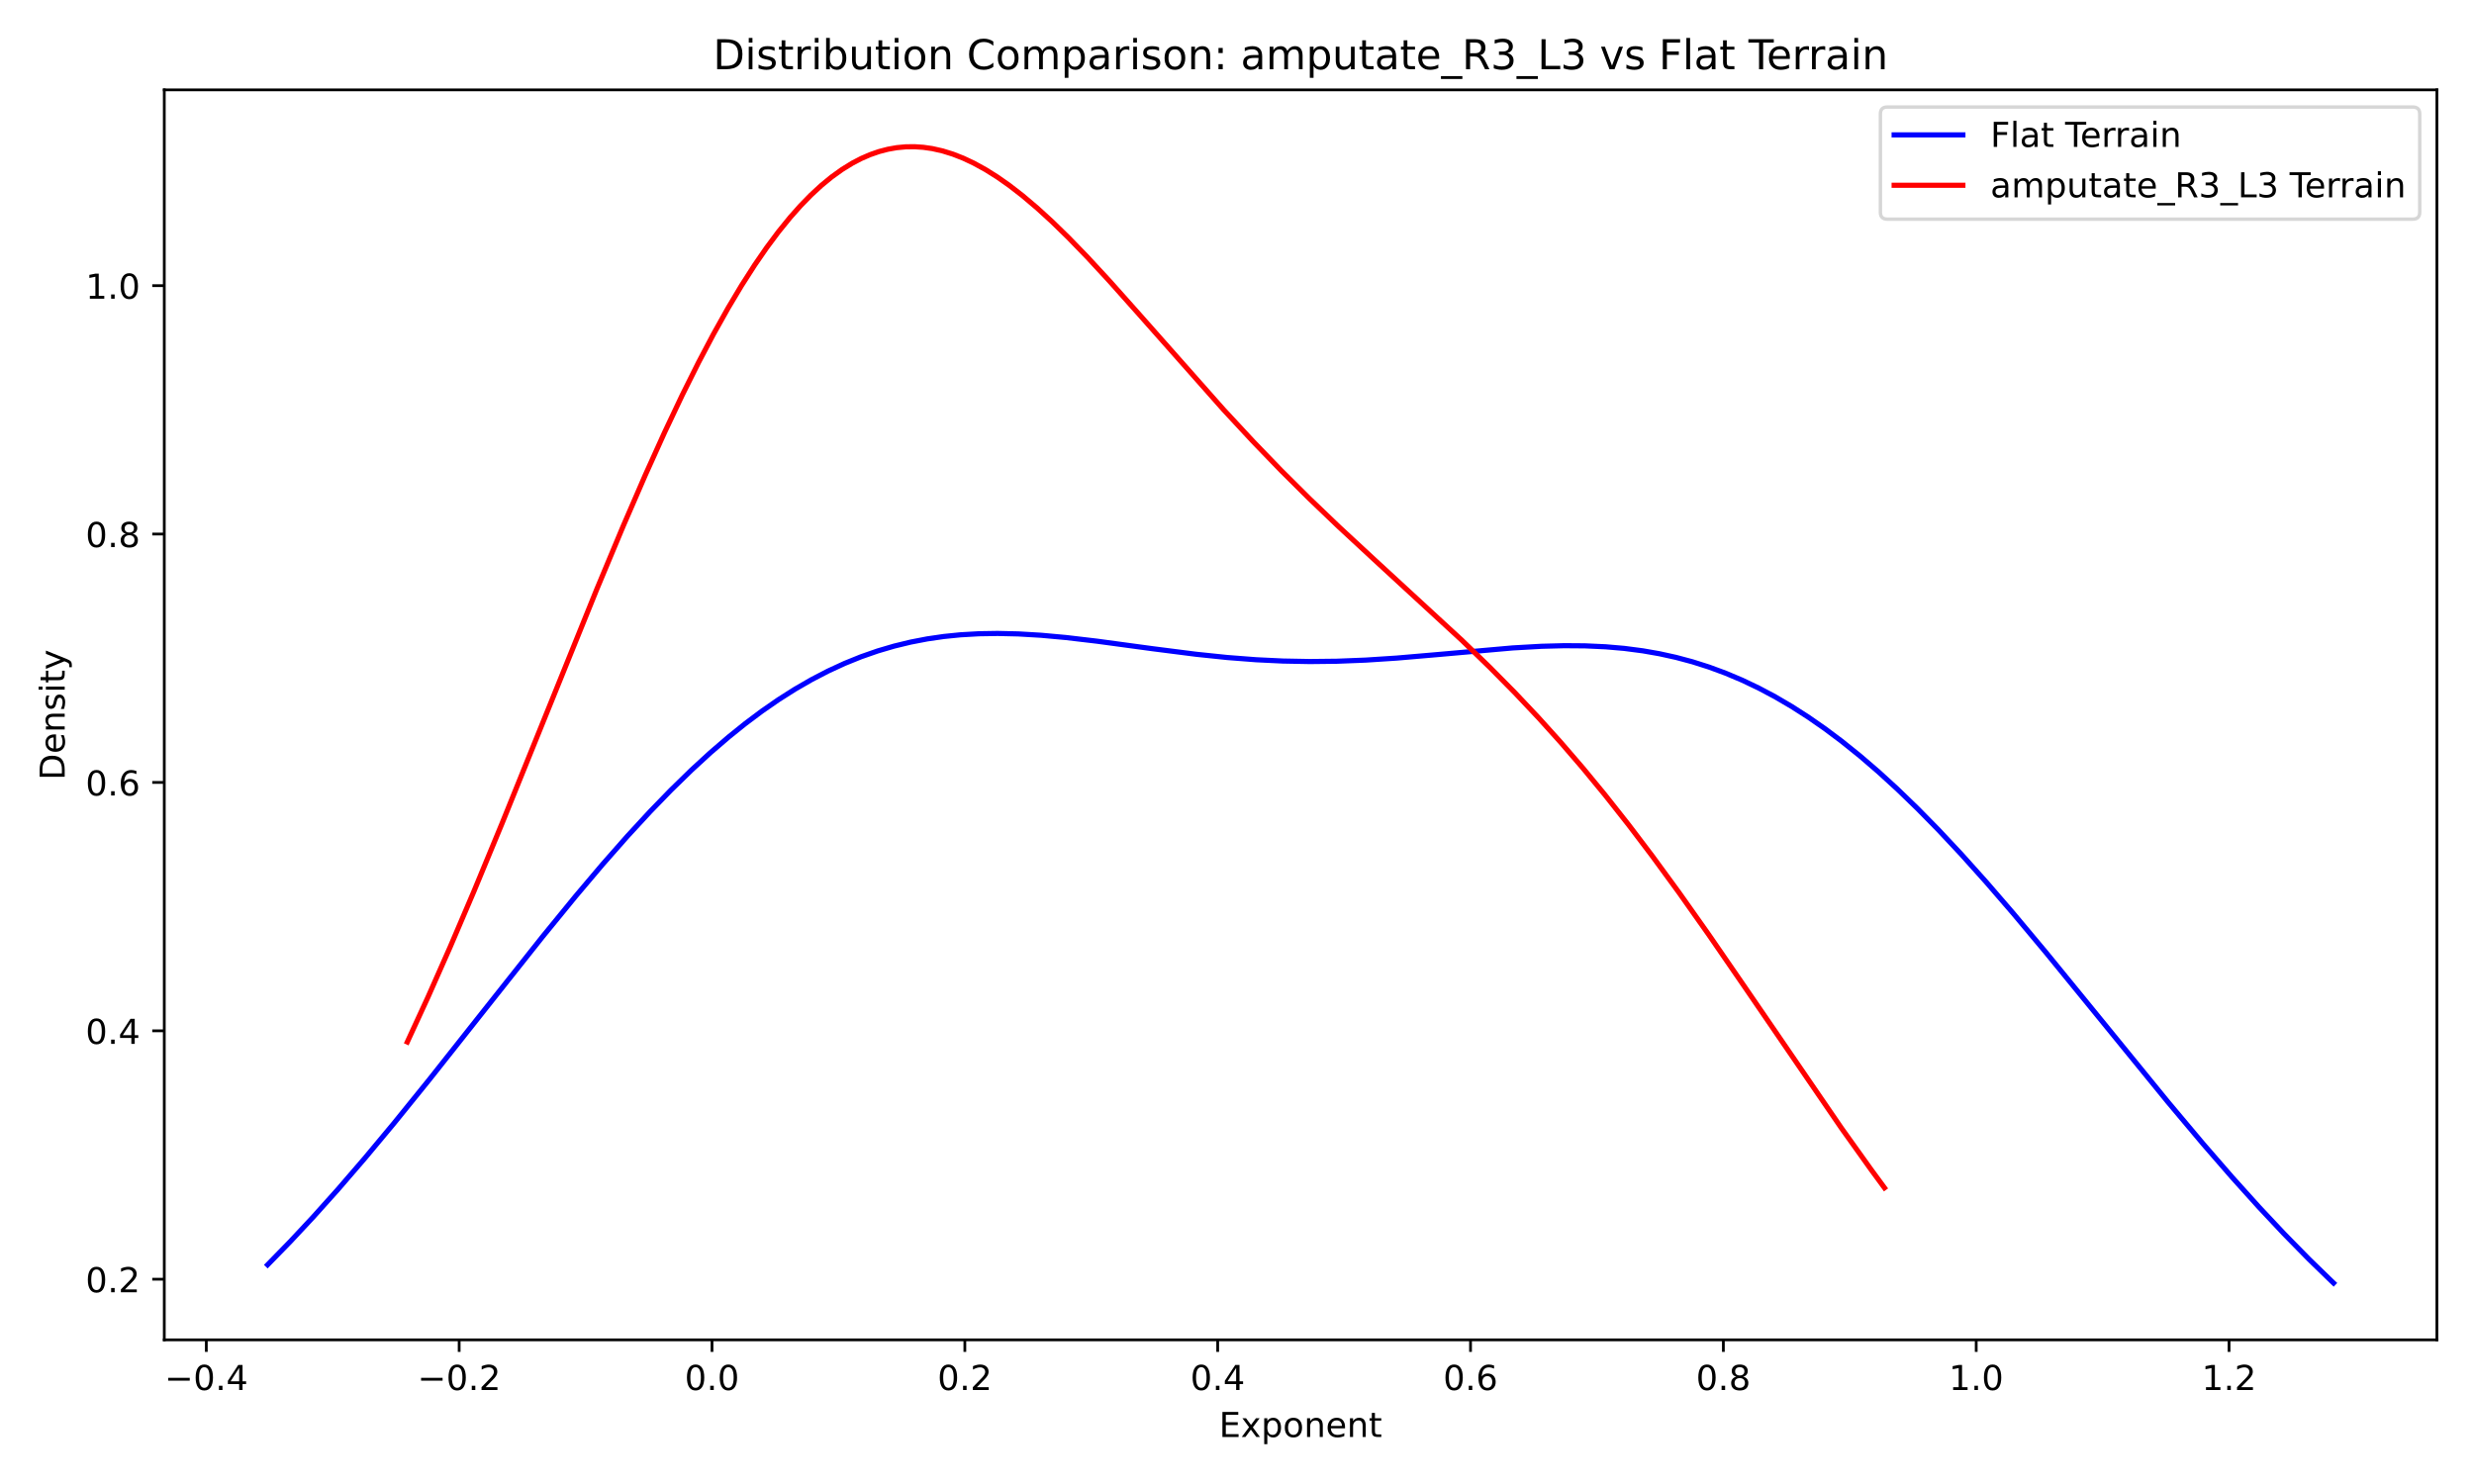
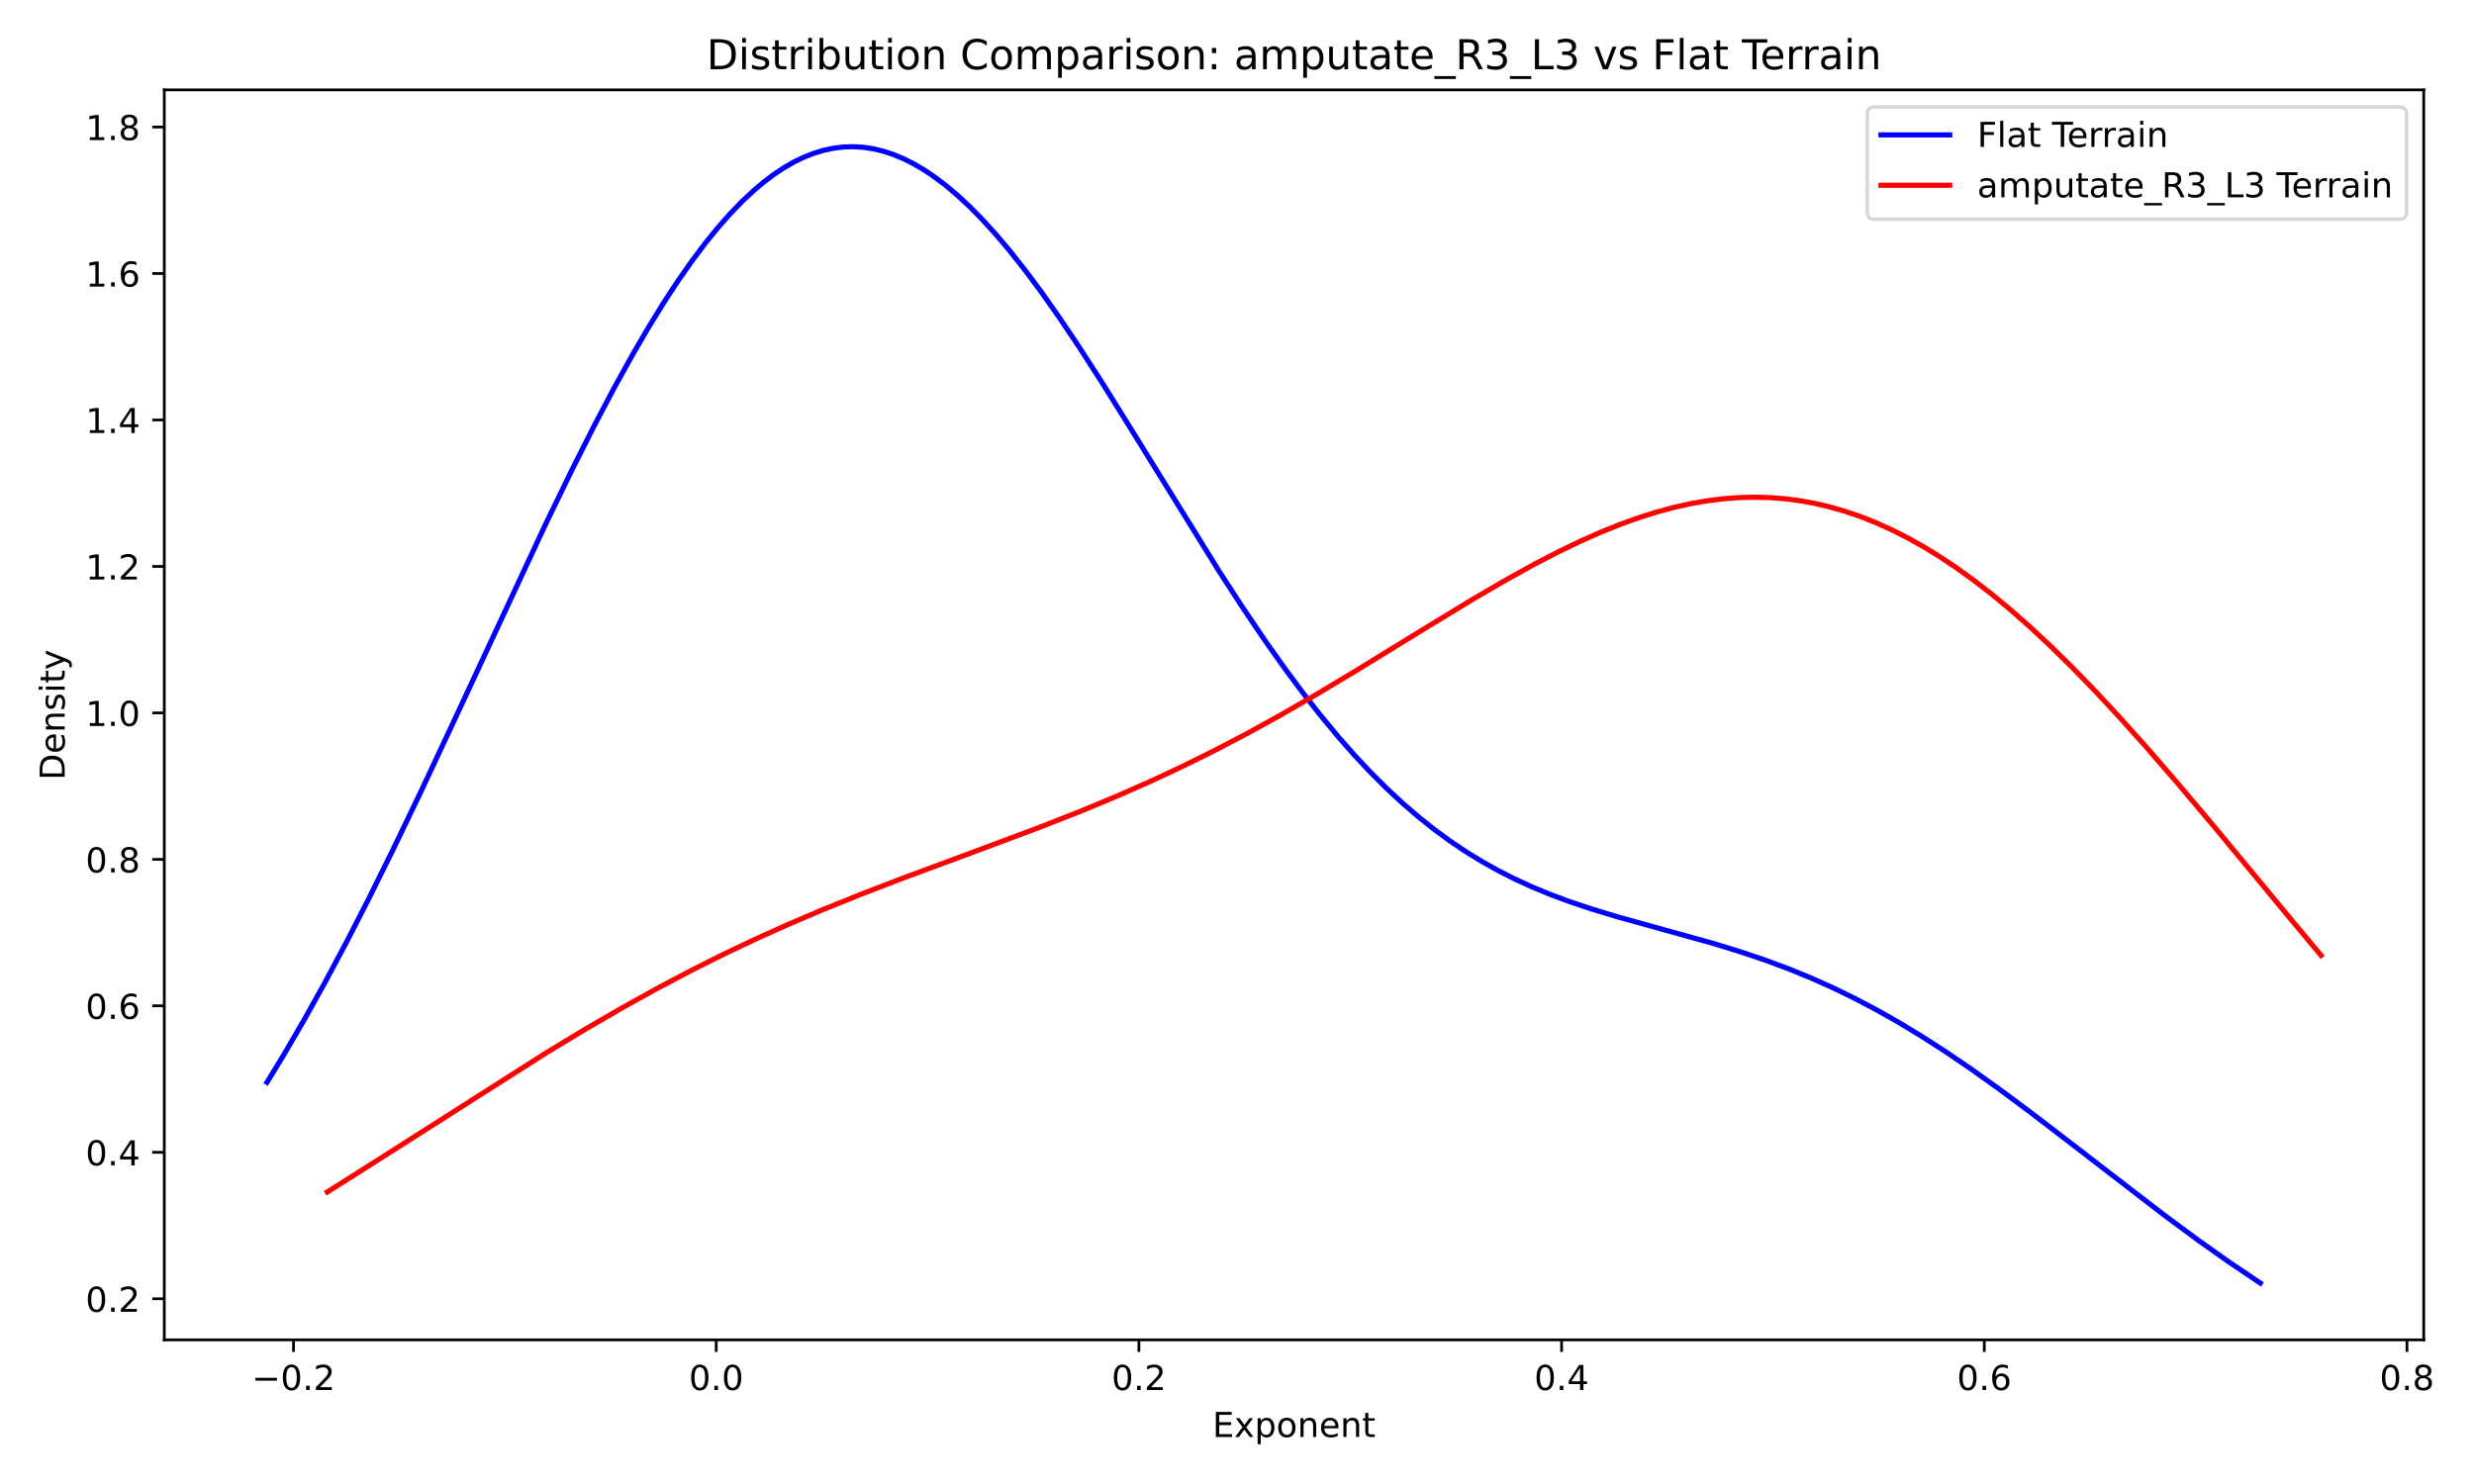
<svg xmlns="http://www.w3.org/2000/svg" xmlns:xlink="http://www.w3.org/1999/xlink" width="720pt" height="432pt" viewBox="0 0 720 432" version="1.1">
  <defs>
    <style type="text/css">*{stroke-linejoin: round; stroke-linecap: butt}</style>
  </defs>
  <g id="figure_1">
    <g id="patch_1">
      <path d="M 0 432  L 720 432  L 720 0  L 0 0  z " style="fill: #ffffff" />
    </g>
    <g id="axes_1">
      <g id="patch_2">
-         <path d="M 47.81 390.04  L 709.2 390.04  L 709.2 26.16  L 47.81 26.16  z " style="fill: #ffffff" />
+         <path d="M 47.81 390.04  L 705.372 390.04  L 705.372 26.16  L 47.81 26.16  z " style="fill: #ffffff" />
      </g>
      <g id="matplotlib.axis_1">
        <g id="xtick_1">
          <g id="line2d_1">
            <defs>
-               <path id="m3716273941" d="M 0 0  L 0 3.5  " style="stroke: #000000; stroke-width: 0.8" />
+               <path id="m9d58ae9e3d" d="M 0 0  L 0 3.5  " style="stroke: #000000; stroke-width: 0.8" />
            </defs>
            <g>
-               <use xlink:href="#m3716273941" x="60.044" y="390.04" style="stroke: #000000; stroke-width: 0.8" />
+               <use xlink:href="#m9d58ae9e3d" x="85.423" y="390.04" style="stroke: #000000; stroke-width: 0.8" />
            </g>
          </g>
          <g id="text_1">
-             <g transform="translate(47.90265 404.6384) scale(0.1 -0.1)">
+             <g transform="translate(73.28162 404.6384) scale(0.1 -0.1)">
              <defs>
                <path id="DejaVuSans-2212" d="M 678 2272  L 4684 2272  L 4684 1741  L 678 1741  L 678 2272  z " transform="scale(0.015625)" />
                <path id="DejaVuSans-30" d="M 2034 4250  Q 1547 4250 1301 3770  Q 1056 3291 1056 2328  Q 1056 1369 1301 889  Q 1547 409 2034 409  Q 2525 409 2770 889  Q 3016 1369 3016 2328  Q 3016 3291 2770 3770  Q 2525 4250 2034 4250  z M 2034 4750  Q 2819 4750 3233 4129  Q 3647 3509 3647 2328  Q 3647 1150 3233 529  Q 2819 -91 2034 -91  Q 1250 -91 836 529  Q 422 1150 422 2328  Q 422 3509 836 4129  Q 1250 4750 2034 4750  z " transform="scale(0.015625)" />
                <path id="DejaVuSans-2e" d="M 684 794  L 1344 794  L 1344 0  L 684 0  L 684 794  z " transform="scale(0.015625)" />
-                 <path id="DejaVuSans-34" d="M 2419 4116  L 825 1625  L 2419 1625  L 2419 4116  z M 2253 4666  L 3047 4666  L 3047 1625  L 3713 1625  L 3713 1100  L 3047 1100  L 3047 0  L 2419 0  L 2419 1100  L 313 1100  L 313 1709  L 2253 4666  z " transform="scale(0.015625)" />
-               </defs>
-               <use xlink:href="#DejaVuSans-2212" />
-               <use xlink:href="#DejaVuSans-30" x="83.789" />
-               <use xlink:href="#DejaVuSans-2e" x="147.412" />
-               <use xlink:href="#DejaVuSans-34" x="179.199" />
-             </g>
-           </g>
-         </g>
-         <g id="xtick_2">
-           <g id="line2d_2">
-             <g>
-               <use xlink:href="#m3716273941" x="133.628" y="390.04" style="stroke: #000000; stroke-width: 0.8" />
-             </g>
-           </g>
-           <g id="text_2">
-             <g transform="translate(121.4863 404.6384) scale(0.1 -0.1)">
-               <defs>
                <path id="DejaVuSans-32" d="M 1228 531  L 3431 531  L 3431 0  L 469 0  L 469 531  Q 828 903 1448 1529  Q 2069 2156 2228 2338  Q 2531 2678 2651 2914  Q 2772 3150 2772 3378  Q 2772 3750 2511 3984  Q 2250 4219 1831 4219  Q 1534 4219 1204 4116  Q 875 4013 500 3803  L 500 4441  Q 881 4594 1212 4672  Q 1544 4750 1819 4750  Q 2544 4750 2975 4387  Q 3406 4025 3406 3419  Q 3406 3131 3298 2873  Q 3191 2616 2906 2266  Q 2828 2175 2409 1742  Q 1991 1309 1228 531  z " transform="scale(0.015625)" />
              </defs>
              <use xlink:href="#DejaVuSans-2212" />
              <use xlink:href="#DejaVuSans-30" x="83.789" />
              <use xlink:href="#DejaVuSans-2e" x="147.412" />
              <use xlink:href="#DejaVuSans-32" x="179.199" />
            </g>
          </g>
        </g>
+         <g id="xtick_2">
+           <g id="line2d_2">
+             <g>
+               <use xlink:href="#m9d58ae9e3d" x="208.438" y="390.04" style="stroke: #000000; stroke-width: 0.8" />
+             </g>
+           </g>
+           <g id="text_2">
+             <g transform="translate(200.4862 404.6384) scale(0.1 -0.1)">
+               <use xlink:href="#DejaVuSans-30" />
+               <use xlink:href="#DejaVuSans-2e" x="63.623" />
+               <use xlink:href="#DejaVuSans-30" x="95.41" />
+             </g>
+           </g>
+         </g>
        <g id="xtick_3">
          <g id="line2d_3">
            <g>
-               <use xlink:href="#m3716273941" x="207.211" y="390.04" style="stroke: #000000; stroke-width: 0.8" />
+               <use xlink:href="#m9d58ae9e3d" x="331.453" y="390.04" style="stroke: #000000; stroke-width: 0.8" />
            </g>
          </g>
          <g id="text_3">
-             <g transform="translate(199.2597 404.6384) scale(0.1 -0.1)">
-               <use xlink:href="#DejaVuSans-30" />
-               <use xlink:href="#DejaVuSans-2e" x="63.623" />
-               <use xlink:href="#DejaVuSans-30" x="95.41" />
+             <g transform="translate(323.501 404.6384) scale(0.1 -0.1)">
+               <use xlink:href="#DejaVuSans-30" />
+               <use xlink:href="#DejaVuSans-2e" x="63.623" />
+               <use xlink:href="#DejaVuSans-32" x="95.41" />
            </g>
          </g>
        </g>
        <g id="xtick_4">
          <g id="line2d_4">
            <g>
-               <use xlink:href="#m3716273941" x="280.795" y="390.04" style="stroke: #000000; stroke-width: 0.8" />
+               <use xlink:href="#m9d58ae9e3d" x="454.467" y="390.04" style="stroke: #000000; stroke-width: 0.8" />
            </g>
          </g>
          <g id="text_4">
-             <g transform="translate(272.8433 404.6384) scale(0.1 -0.1)">
-               <use xlink:href="#DejaVuSans-30" />
-               <use xlink:href="#DejaVuSans-2e" x="63.623" />
-               <use xlink:href="#DejaVuSans-32" x="95.41" />
+             <g transform="translate(446.5157 404.6384) scale(0.1 -0.1)">
+               <defs>
+                 <path id="DejaVuSans-34" d="M 2419 4116  L 825 1625  L 2419 1625  L 2419 4116  z M 2253 4666  L 3047 4666  L 3047 1625  L 3713 1625  L 3713 1100  L 3047 1100  L 3047 0  L 2419 0  L 2419 1100  L 313 1100  L 313 1709  L 2253 4666  z " transform="scale(0.015625)" />
+               </defs>
+               <use xlink:href="#DejaVuSans-30" />
+               <use xlink:href="#DejaVuSans-2e" x="63.623" />
+               <use xlink:href="#DejaVuSans-34" x="95.41" />
            </g>
          </g>
        </g>
        <g id="xtick_5">
          <g id="line2d_5">
            <g>
-               <use xlink:href="#m3716273941" x="354.379" y="390.04" style="stroke: #000000; stroke-width: 0.8" />
+               <use xlink:href="#m9d58ae9e3d" x="577.482" y="390.04" style="stroke: #000000; stroke-width: 0.8" />
            </g>
          </g>
          <g id="text_5">
-             <g transform="translate(346.427 404.6384) scale(0.1 -0.1)">
-               <use xlink:href="#DejaVuSans-30" />
-               <use xlink:href="#DejaVuSans-2e" x="63.623" />
-               <use xlink:href="#DejaVuSans-34" x="95.41" />
-             </g>
-           </g>
-         </g>
-         <g id="xtick_6">
-           <g id="line2d_6">
-             <g>
-               <use xlink:href="#m3716273941" x="427.962" y="390.04" style="stroke: #000000; stroke-width: 0.8" />
-             </g>
-           </g>
-           <g id="text_6">
-             <g transform="translate(420.0106 404.6384) scale(0.1 -0.1)">
+             <g transform="translate(569.5305 404.6384) scale(0.1 -0.1)">
              <defs>
                <path id="DejaVuSans-36" d="M 2113 2584  Q 1688 2584 1439 2293  Q 1191 2003 1191 1497  Q 1191 994 1439 701  Q 1688 409 2113 409  Q 2538 409 2786 701  Q 3034 994 3034 1497  Q 3034 2003 2786 2293  Q 2538 2584 2113 2584  z M 3366 4563  L 3366 3988  Q 3128 4100 2886 4159  Q 2644 4219 2406 4219  Q 1781 4219 1451 3797  Q 1122 3375 1075 2522  Q 1259 2794 1537 2939  Q 1816 3084 2150 3084  Q 2853 3084 3261 2657  Q 3669 2231 3669 1497  Q 3669 778 3244 343  Q 2819 -91 2113 -91  Q 1303 -91 875 529  Q 447 1150 447 2328  Q 447 3434 972 4092  Q 1497 4750 2381 4750  Q 2619 4750 2861 4703  Q 3103 4656 3366 4563  z " transform="scale(0.015625)" />
              </defs>
              <use xlink:href="#DejaVuSans-30" />
              <use xlink:href="#DejaVuSans-2e" x="63.623" />
              <use xlink:href="#DejaVuSans-36" x="95.41" />
            </g>
          </g>
        </g>
-         <g id="xtick_7">
-           <g id="line2d_7">
-             <g>
-               <use xlink:href="#m3716273941" x="501.546" y="390.04" style="stroke: #000000; stroke-width: 0.8" />
-             </g>
-           </g>
-           <g id="text_7">
-             <g transform="translate(493.5942 404.6384) scale(0.1 -0.1)">
+         <g id="xtick_6">
+           <g id="line2d_6">
+             <g>
+               <use xlink:href="#m9d58ae9e3d" x="700.497" y="390.04" style="stroke: #000000; stroke-width: 0.8" />
+             </g>
+           </g>
+           <g id="text_6">
+             <g transform="translate(692.5453 404.6384) scale(0.1 -0.1)">
              <defs>
                <path id="DejaVuSans-38" d="M 2034 2216  Q 1584 2216 1326 1975  Q 1069 1734 1069 1313  Q 1069 891 1326 650  Q 1584 409 2034 409  Q 2484 409 2743 651  Q 3003 894 3003 1313  Q 3003 1734 2745 1975  Q 2488 2216 2034 2216  z M 1403 2484  Q 997 2584 770 2862  Q 544 3141 544 3541  Q 544 4100 942 4425  Q 1341 4750 2034 4750  Q 2731 4750 3128 4425  Q 3525 4100 3525 3541  Q 3525 3141 3298 2862  Q 3072 2584 2669 2484  Q 3125 2378 3379 2068  Q 3634 1759 3634 1313  Q 3634 634 3220 271  Q 2806 -91 2034 -91  Q 1263 -91 848 271  Q 434 634 434 1313  Q 434 1759 690 2068  Q 947 2378 1403 2484  z M 1172 3481  Q 1172 3119 1398 2916  Q 1625 2713 2034 2713  Q 2441 2713 2670 2916  Q 2900 3119 2900 3481  Q 2900 3844 2670 4047  Q 2441 4250 2034 4250  Q 1625 4250 1398 4047  Q 1172 3844 1172 3481  z " transform="scale(0.015625)" />
              </defs>
              <use xlink:href="#DejaVuSans-30" />
              <use xlink:href="#DejaVuSans-2e" x="63.623" />
              <use xlink:href="#DejaVuSans-38" x="95.41" />
            </g>
          </g>
        </g>
-         <g id="xtick_8">
-           <g id="line2d_8">
-             <g>
-               <use xlink:href="#m3716273941" x="575.129" y="390.04" style="stroke: #000000; stroke-width: 0.8" />
-             </g>
-           </g>
-           <g id="text_8">
-             <g transform="translate(567.1778 404.6384) scale(0.1 -0.1)">
-               <defs>
-                 <path id="DejaVuSans-31" d="M 794 531  L 1825 531  L 1825 4091  L 703 3866  L 703 4441  L 1819 4666  L 2450 4666  L 2450 531  L 3481 531  L 3481 0  L 794 0  L 794 531  z " transform="scale(0.015625)" />
-               </defs>
-               <use xlink:href="#DejaVuSans-31" />
-               <use xlink:href="#DejaVuSans-2e" x="63.623" />
-               <use xlink:href="#DejaVuSans-30" x="95.41" />
-             </g>
-           </g>
-         </g>
-         <g id="xtick_9">
-           <g id="line2d_9">
-             <g>
-               <use xlink:href="#m3716273941" x="648.713" y="390.04" style="stroke: #000000; stroke-width: 0.8" />
-             </g>
-           </g>
-           <g id="text_9">
-             <g transform="translate(640.7614 404.6384) scale(0.1 -0.1)">
-               <use xlink:href="#DejaVuSans-31" />
-               <use xlink:href="#DejaVuSans-2e" x="63.623" />
-               <use xlink:href="#DejaVuSans-32" x="95.41" />
-             </g>
-           </g>
-         </g>
-         <g id="text_10">
-           <g transform="translate(354.7784 418.3166) scale(0.1 -0.1)">
+         <g id="text_7">
+           <g transform="translate(352.8645 418.3166) scale(0.1 -0.1)">
            <defs>
              <path id="DejaVuSans-45" d="M 628 4666  L 3578 4666  L 3578 4134  L 1259 4134  L 1259 2753  L 3481 2753  L 3481 2222  L 1259 2222  L 1259 531  L 3634 531  L 3634 0  L 628 0  L 628 4666  z " transform="scale(0.015625)" />
              <path id="DejaVuSans-78" d="M 3513 3500  L 2247 1797  L 3578 0  L 2900 0  L 1881 1375  L 863 0  L 184 0  L 1544 1831  L 300 3500  L 978 3500  L 1906 2253  L 2834 3500  L 3513 3500  z " transform="scale(0.015625)" />
              <path id="DejaVuSans-70" d="M 1159 525  L 1159 -1331  L 581 -1331  L 581 3500  L 1159 3500  L 1159 2969  Q 1341 3281 1617 3432  Q 1894 3584 2278 3584  Q 2916 3584 3314 3078  Q 3713 2572 3713 1747  Q 3713 922 3314 415  Q 2916 -91 2278 -91  Q 1894 -91 1617 61  Q 1341 213 1159 525  z M 3116 1747  Q 3116 2381 2855 2742  Q 2594 3103 2138 3103  Q 1681 3103 1420 2742  Q 1159 2381 1159 1747  Q 1159 1113 1420 752  Q 1681 391 2138 391  Q 2594 391 2855 752  Q 3116 1113 3116 1747  z " transform="scale(0.015625)" />
              <path id="DejaVuSans-6f" d="M 1959 3097  Q 1497 3097 1228 2736  Q 959 2375 959 1747  Q 959 1119 1226 758  Q 1494 397 1959 397  Q 2419 397 2687 759  Q 2956 1122 2956 1747  Q 2956 2369 2687 2733  Q 2419 3097 1959 3097  z M 1959 3584  Q 2709 3584 3137 3096  Q 3566 2609 3566 1747  Q 3566 888 3137 398  Q 2709 -91 1959 -91  Q 1206 -91 779 398  Q 353 888 353 1747  Q 353 2609 779 3096  Q 1206 3584 1959 3584  z " transform="scale(0.015625)" />
              <path id="DejaVuSans-6e" d="M 3513 2113  L 3513 0  L 2938 0  L 2938 2094  Q 2938 2591 2744 2837  Q 2550 3084 2163 3084  Q 1697 3084 1428 2787  Q 1159 2491 1159 1978  L 1159 0  L 581 0  L 581 3500  L 1159 3500  L 1159 2956  Q 1366 3272 1645 3428  Q 1925 3584 2291 3584  Q 2894 3584 3203 3211  Q 3513 2838 3513 2113  z " transform="scale(0.015625)" />
              <path id="DejaVuSans-65" d="M 3597 1894  L 3597 1613  L 953 1613  Q 991 1019 1311 708  Q 1631 397 2203 397  Q 2534 397 2845 478  Q 3156 559 3463 722  L 3463 178  Q 3153 47 2828 -22  Q 2503 -91 2169 -91  Q 1331 -91 842 396  Q 353 884 353 1716  Q 353 2575 817 3079  Q 1281 3584 2069 3584  Q 2775 3584 3186 3129  Q 3597 2675 3597 1894  z M 3022 2063  Q 3016 2534 2758 2815  Q 2500 3097 2075 3097  Q 1594 3097 1305 2825  Q 1016 2553 972 2059  L 3022 2063  z " transform="scale(0.015625)" />
              <path id="DejaVuSans-74" d="M 1172 4494  L 1172 3500  L 2356 3500  L 2356 3053  L 1172 3053  L 1172 1153  Q 1172 725 1289 603  Q 1406 481 1766 481  L 2356 481  L 2356 0  L 1766 0  Q 1100 0 847 248  Q 594 497 594 1153  L 594 3053  L 172 3053  L 172 3500  L 594 3500  L 594 4494  L 1172 4494  z " transform="scale(0.015625)" />
            </defs>
            <use xlink:href="#DejaVuSans-45" />
            <use xlink:href="#DejaVuSans-78" x="63.184" />
            <use xlink:href="#DejaVuSans-70" x="122.363" />
            <use xlink:href="#DejaVuSans-6f" x="185.84" />
            <use xlink:href="#DejaVuSans-6e" x="247.021" />
            <use xlink:href="#DejaVuSans-65" x="310.4" />
            <use xlink:href="#DejaVuSans-6e" x="371.924" />
            <use xlink:href="#DejaVuSans-74" x="435.303" />
          </g>
        </g>
      </g>
      <g id="matplotlib.axis_2">
        <g id="ytick_1">
+           <g id="line2d_7">
+             <defs>
+               <path id="me667be7e92" d="M 0 0  L -3.5 0  " style="stroke: #000000; stroke-width: 0.8" />
+             </defs>
+             <g>
+               <use xlink:href="#me667be7e92" x="47.81" y="378.075" style="stroke: #000000; stroke-width: 0.8" />
+             </g>
+           </g>
+           <g id="text_8">
+             <g transform="translate(24.90687 381.8745) scale(0.1 -0.1)">
+               <use xlink:href="#DejaVuSans-30" />
+               <use xlink:href="#DejaVuSans-2e" x="63.623" />
+               <use xlink:href="#DejaVuSans-32" x="95.41" />
+             </g>
+           </g>
+         </g>
+         <g id="ytick_2">
+           <g id="line2d_8">
+             <g>
+               <use xlink:href="#me667be7e92" x="47.81" y="335.438" style="stroke: #000000; stroke-width: 0.8" />
+             </g>
+           </g>
+           <g id="text_9">
+             <g transform="translate(24.90687 339.2377) scale(0.1 -0.1)">
+               <use xlink:href="#DejaVuSans-30" />
+               <use xlink:href="#DejaVuSans-2e" x="63.623" />
+               <use xlink:href="#DejaVuSans-34" x="95.41" />
+             </g>
+           </g>
+         </g>
+         <g id="ytick_3">
+           <g id="line2d_9">
+             <g>
+               <use xlink:href="#me667be7e92" x="47.81" y="292.802" style="stroke: #000000; stroke-width: 0.8" />
+             </g>
+           </g>
+           <g id="text_10">
+             <g transform="translate(24.90687 296.6009) scale(0.1 -0.1)">
+               <use xlink:href="#DejaVuSans-30" />
+               <use xlink:href="#DejaVuSans-2e" x="63.623" />
+               <use xlink:href="#DejaVuSans-36" x="95.41" />
+             </g>
+           </g>
+         </g>
+         <g id="ytick_4">
          <g id="line2d_10">
-             <defs>
-               <path id="m2aa3881180" d="M 0 0  L -3.5 0  " style="stroke: #000000; stroke-width: 0.8" />
-             </defs>
-             <g>
-               <use xlink:href="#m2aa3881180" x="47.81" y="372.385" style="stroke: #000000; stroke-width: 0.8" />
+             <g>
+               <use xlink:href="#me667be7e92" x="47.81" y="250.165" style="stroke: #000000; stroke-width: 0.8" />
            </g>
          </g>
          <g id="text_11">
-             <g transform="translate(24.90687 376.1842) scale(0.1 -0.1)">
-               <use xlink:href="#DejaVuSans-30" />
+             <g transform="translate(24.90687 253.9641) scale(0.1 -0.1)">
+               <use xlink:href="#DejaVuSans-30" />
+               <use xlink:href="#DejaVuSans-2e" x="63.623" />
+               <use xlink:href="#DejaVuSans-38" x="95.41" />
+             </g>
+           </g>
+         </g>
+         <g id="ytick_5">
+           <g id="line2d_11">
+             <g>
+               <use xlink:href="#me667be7e92" x="47.81" y="207.528" style="stroke: #000000; stroke-width: 0.8" />
+             </g>
+           </g>
+           <g id="text_12">
+             <g transform="translate(24.90687 211.3274) scale(0.1 -0.1)">
+               <defs>
+                 <path id="DejaVuSans-31" d="M 794 531  L 1825 531  L 1825 4091  L 703 3866  L 703 4441  L 1819 4666  L 2450 4666  L 2450 531  L 3481 531  L 3481 0  L 794 0  L 794 531  z " transform="scale(0.015625)" />
+               </defs>
+               <use xlink:href="#DejaVuSans-31" />
+               <use xlink:href="#DejaVuSans-2e" x="63.623" />
+               <use xlink:href="#DejaVuSans-30" x="95.41" />
+             </g>
+           </g>
+         </g>
+         <g id="ytick_6">
+           <g id="line2d_12">
+             <g>
+               <use xlink:href="#me667be7e92" x="47.81" y="164.891" style="stroke: #000000; stroke-width: 0.8" />
+             </g>
+           </g>
+           <g id="text_13">
+             <g transform="translate(24.90687 168.6906) scale(0.1 -0.1)">
+               <use xlink:href="#DejaVuSans-31" />
              <use xlink:href="#DejaVuSans-2e" x="63.623" />
              <use xlink:href="#DejaVuSans-32" x="95.41" />
            </g>
          </g>
        </g>
-         <g id="ytick_2">
-           <g id="line2d_11">
-             <g>
-               <use xlink:href="#m2aa3881180" x="47.81" y="300.078" style="stroke: #000000; stroke-width: 0.8" />
-             </g>
-           </g>
-           <g id="text_12">
-             <g transform="translate(24.90687 303.8771) scale(0.1 -0.1)">
-               <use xlink:href="#DejaVuSans-30" />
+         <g id="ytick_7">
+           <g id="line2d_13">
+             <g>
+               <use xlink:href="#me667be7e92" x="47.81" y="122.255" style="stroke: #000000; stroke-width: 0.8" />
+             </g>
+           </g>
+           <g id="text_14">
+             <g transform="translate(24.90687 126.0538) scale(0.1 -0.1)">
+               <use xlink:href="#DejaVuSans-31" />
              <use xlink:href="#DejaVuSans-2e" x="63.623" />
              <use xlink:href="#DejaVuSans-34" x="95.41" />
            </g>
          </g>
        </g>
-         <g id="ytick_3">
-           <g id="line2d_12">
-             <g>
-               <use xlink:href="#m2aa3881180" x="47.81" y="227.771" style="stroke: #000000; stroke-width: 0.8" />
-             </g>
-           </g>
-           <g id="text_13">
-             <g transform="translate(24.90687 231.57) scale(0.1 -0.1)">
-               <use xlink:href="#DejaVuSans-30" />
+         <g id="ytick_8">
+           <g id="line2d_14">
+             <g>
+               <use xlink:href="#me667be7e92" x="47.81" y="79.618" style="stroke: #000000; stroke-width: 0.8" />
+             </g>
+           </g>
+           <g id="text_15">
+             <g transform="translate(24.90687 83.41698) scale(0.1 -0.1)">
+               <use xlink:href="#DejaVuSans-31" />
              <use xlink:href="#DejaVuSans-2e" x="63.623" />
              <use xlink:href="#DejaVuSans-36" x="95.41" />
            </g>
          </g>
        </g>
-         <g id="ytick_4">
-           <g id="line2d_13">
-             <g>
-               <use xlink:href="#m2aa3881180" x="47.81" y="155.464" style="stroke: #000000; stroke-width: 0.8" />
-             </g>
-           </g>
-           <g id="text_14">
-             <g transform="translate(24.90687 159.2629) scale(0.1 -0.1)">
-               <use xlink:href="#DejaVuSans-30" />
+         <g id="ytick_9">
+           <g id="line2d_15">
+             <g>
+               <use xlink:href="#me667be7e92" x="47.81" y="36.981" style="stroke: #000000; stroke-width: 0.8" />
+             </g>
+           </g>
+           <g id="text_16">
+             <g transform="translate(24.90687 40.7802) scale(0.1 -0.1)">
+               <use xlink:href="#DejaVuSans-31" />
              <use xlink:href="#DejaVuSans-2e" x="63.623" />
              <use xlink:href="#DejaVuSans-38" x="95.41" />
            </g>
          </g>
        </g>
-         <g id="ytick_5">
-           <g id="line2d_14">
-             <g>
-               <use xlink:href="#m2aa3881180" x="47.81" y="83.157" style="stroke: #000000; stroke-width: 0.8" />
-             </g>
-           </g>
-           <g id="text_15">
-             <g transform="translate(24.90687 86.95576) scale(0.1 -0.1)">
-               <use xlink:href="#DejaVuSans-31" />
-               <use xlink:href="#DejaVuSans-2e" x="63.623" />
-               <use xlink:href="#DejaVuSans-30" x="95.41" />
-             </g>
-           </g>
-         </g>
-         <g id="text_16">
+         <g id="text_17">
          <g transform="translate(18.82719 227.1086) rotate(-90) scale(0.1 -0.1)">
            <defs>
              <path id="DejaVuSans-44" d="M 1259 4147  L 1259 519  L 2022 519  Q 2988 519 3436 956  Q 3884 1394 3884 2338  Q 3884 3275 3436 3711  Q 2988 4147 2022 4147  L 1259 4147  z M 628 4666  L 1925 4666  Q 3281 4666 3915 4102  Q 4550 3538 4550 2338  Q 4550 1131 3912 565  Q 3275 0 1925 0  L 628 0  L 628 4666  z " transform="scale(0.015625)" />
              <path id="DejaVuSans-73" d="M 2834 3397  L 2834 2853  Q 2591 2978 2328 3040  Q 2066 3103 1784 3103  Q 1356 3103 1142 2972  Q 928 2841 928 2578  Q 928 2378 1081 2264  Q 1234 2150 1697 2047  L 1894 2003  Q 2506 1872 2764 1633  Q 3022 1394 3022 966  Q 3022 478 2636 193  Q 2250 -91 1575 -91  Q 1294 -91 989 -36  Q 684 19 347 128  L 347 722  Q 666 556 975 473  Q 1284 391 1588 391  Q 1994 391 2212 530  Q 2431 669 2431 922  Q 2431 1156 2273 1281  Q 2116 1406 1581 1522  L 1381 1569  Q 847 1681 609 1914  Q 372 2147 372 2553  Q 372 3047 722 3315  Q 1072 3584 1716 3584  Q 2034 3584 2315 3537  Q 2597 3491 2834 3397  z " transform="scale(0.015625)" />
              <path id="DejaVuSans-69" d="M 603 3500  L 1178 3500  L 1178 0  L 603 0  L 603 3500  z M 603 4863  L 1178 4863  L 1178 4134  L 603 4134  L 603 4863  z " transform="scale(0.015625)" />
              <path id="DejaVuSans-79" d="M 2059 -325  Q 1816 -950 1584 -1140  Q 1353 -1331 966 -1331  L 506 -1331  L 506 -850  L 844 -850  Q 1081 -850 1212 -737  Q 1344 -625 1503 -206  L 1606 56  L 191 3500  L 800 3500  L 1894 763  L 2988 3500  L 3597 3500  L 2059 -325  z " transform="scale(0.015625)" />
            </defs>
            <use xlink:href="#DejaVuSans-44" />
            <use xlink:href="#DejaVuSans-65" x="77.002" />
            <use xlink:href="#DejaVuSans-6e" x="138.525" />
            <use xlink:href="#DejaVuSans-73" x="201.904" />
            <use xlink:href="#DejaVuSans-69" x="254.004" />
            <use xlink:href="#DejaVuSans-74" x="281.787" />
            <use xlink:href="#DejaVuSans-79" x="320.996" />
          </g>
        </g>
      </g>
-       <g id="line2d_15">
-         <path d="M 77.873 368.19  L 84.494 361.403  L 91.114 354.31  L 98.337 346.251  L 106.161 337.178  L 114.587 327.069  L 124.819 314.427  L 139.263 296.179  L 157.921 272.647  L 167.551 260.86  L 175.375 251.61  L 182.598 243.408  L 189.218 236.229  L 195.237 230.021  L 201.256 224.149  L 206.672 219.174  L 212.089 214.51  L 216.904 210.637  L 221.719 207.029  L 226.534 203.693  L 231.349 200.634  L 236.164 197.853  L 240.979 195.352  L 245.794 193.129  L 250.609 191.18  L 255.424 189.5  L 260.238 188.08  L 265.053 186.912  L 269.868 185.985  L 274.683 185.285  L 279.498 184.798  L 284.915 184.486  L 290.332 184.399  L 296.35 184.536  L 302.971 184.928  L 310.193 185.586  L 319.221 186.647  L 335.472 188.848  L 348.111 190.46  L 357.139 191.402  L 365.565 192.054  L 373.389 192.432  L 381.213 192.577  L 389.038 192.491  L 397.464 192.158  L 406.492 191.57  L 417.927 190.587  L 440.196 188.618  L 448.622 188.137  L 455.243 187.964  L 461.262 188.009  L 467.28 188.283  L 472.697 188.753  L 478.114 189.46  L 482.929 190.304  L 487.744 191.365  L 492.559 192.655  L 497.373 194.185  L 502.188 195.963  L 507.003 197.996  L 511.818 200.29  L 516.633 202.848  L 521.448 205.67  L 526.263 208.756  L 531.078 212.103  L 535.893 215.708  L 541.31 220.061  L 546.726 224.721  L 552.143 229.671  L 558.162 235.492  L 564.181 241.624  L 570.801 248.696  L 578.023 256.751  L 585.848 265.812  L 595.478 277.326  L 608.719 293.55  L 630.988 320.869  L 641.219 333.045  L 649.645 342.748  L 657.47 351.434  L 664.692 359.133  L 671.914 366.497  L 678.535 372.931  L 679.137 373.5  L 679.137 373.5  " clip-path="url(#p9f6dfcab73)" style="fill: none; stroke: #0000ff; stroke-width: 1.5; stroke-linecap: square" />
-       </g>
      <g id="line2d_16">
-         <path d="M 118.534 303.33  L 124.559 290.248  L 131.014 275.654  L 137.899 259.523  L 146.075 239.773  L 157.694 211.04  L 173.617 171.691  L 181.363 153.143  L 187.818 138.243  L 193.412 125.863  L 198.576 114.96  L 203.31 105.471  L 207.613 97.308  L 211.917 89.623  L 215.79 83.143  L 219.663 77.098  L 223.105 72.106  L 226.548 67.484  L 229.991 63.244  L 233.003 59.853  L 236.015 56.764  L 239.028 53.981  L 242.04 51.507  L 245.052 49.341  L 248.065 47.485  L 250.647 46.14  L 253.229 45.02  L 255.811 44.123  L 258.393 43.447  L 260.975 42.989  L 263.557 42.745  L 266.139 42.712  L 268.721 42.884  L 271.303 43.256  L 274.315 43.936  L 277.327 44.872  L 280.34 46.053  L 283.352 47.468  L 286.795 49.357  L 290.237 51.518  L 293.68 53.933  L 297.553 56.929  L 301.856 60.57  L 306.16 64.501  L 310.893 69.114  L 316.488 74.885  L 322.943 81.871  L 331.549 91.529  L 356.078 119.238  L 364.685 128.512  L 372.861 136.982  L 381.038 145.116  L 389.645 153.357  L 400.403 163.323  L 425.362 186.307  L 433.539 194.226  L 440.854 201.627  L 447.74 208.921  L 454.195 216.082  L 460.65 223.576  L 467.105 231.409  L 473.99 240.132  L 480.875 249.214  L 488.621 259.817  L 497.228 271.995  L 507.986 287.626  L 535.958 328.469  L 544.565 340.514  L 548.438 345.783  L 548.438 345.783  " clip-path="url(#p9f6dfcab73)" style="fill: none; stroke: #ff0000; stroke-width: 1.5; stroke-linecap: square" />
+         <path d="M 77.699 315.072  L 82.925 306.493  L 88.732 296.505  L 94.539 286.059  L 100.927 274.072  L 107.315 261.611  L 114.283 247.541  L 122.413 230.61  L 132.865 208.27  L 158.997 152.135  L 166.546 136.593  L 172.934 123.933  L 178.741 112.913  L 183.967 103.467  L 188.612 95.493  L 193.258 87.959  L 197.323 81.758  L 201.388 75.946  L 205.453 70.546  L 208.937 66.261  L 212.421 62.306  L 215.905 58.692  L 219.389 55.428  L 222.293 52.983  L 225.196 50.791  L 228.1 48.857  L 231.003 47.183  L 233.907 45.772  L 236.81 44.627  L 239.714 43.747  L 242.617 43.133  L 245.521 42.786  L 248.424 42.705  L 251.328 42.887  L 254.231 43.331  L 257.135 44.033  L 260.038 44.991  L 262.942 46.199  L 265.845 47.654  L 268.749 49.349  L 271.652 51.279  L 275.136 53.896  L 278.621 56.828  L 282.105 60.062  L 285.589 63.585  L 289.654 68.038  L 293.719 72.835  L 298.364 78.706  L 303.01 84.948  L 308.236 92.361  L 314.043 101.005  L 321.012 111.822  L 329.722 125.797  L 354.692 166.14  L 361.66 176.87  L 368.048 186.319  L 373.855 194.527  L 379.081 201.565  L 384.308 208.246  L 389.534 214.55  L 394.179 219.825  L 398.825 224.784  L 403.471 229.425  L 408.116 233.748  L 412.762 237.756  L 417.407 241.458  L 422.053 244.862  L 426.699 247.98  L 431.344 250.828  L 435.99 253.423  L 440.635 255.783  L 445.862 258.183  L 451.088 260.344  L 456.895 262.503  L 463.282 264.638  L 470.832 266.92  L 481.865 269.988  L 498.705 274.672  L 506.835 277.171  L 513.803 279.526  L 520.772 282.121  L 527.159 284.736  L 533.547 287.597  L 539.935 290.711  L 546.322 294.082  L 552.71 297.706  L 559.098 301.574  L 566.066 306.053  L 573.615 311.181  L 581.745 316.979  L 591.036 323.881  L 603.811 333.678  L 629.943 353.802  L 639.815 361.092  L 648.525 367.258  L 656.655 372.741  L 657.816 373.5  L 657.816 373.5  " clip-path="url(#p85dd960f5f)" style="fill: none; stroke: #0000ff; stroke-width: 1.5; stroke-linecap: square" />
+       </g>
+       <g id="line2d_17">
+         <path d="M 95.25 346.992  L 109.77 337.815  L 159.139 306.368  L 170.756 299.362  L 181.21 293.302  L 191.084 287.827  L 200.958 282.611  L 210.251 277.949  L 219.544 273.527  L 229.418 269.08  L 239.292 264.873  L 250.327 260.416  L 263.105 255.506  L 282.853 248.195  L 302.6 240.815  L 314.797 236.017  L 325.252 231.667  L 335.126 227.31  L 344.419 222.96  L 353.712 218.353  L 363.005 213.488  L 372.298 208.374  L 382.753 202.355  L 394.369 195.404  L 413.536 183.62  L 428.637 174.437  L 438.511 168.685  L 446.642 164.199  L 453.612 160.591  L 460.001 157.516  L 465.809 154.943  L 471.617 152.607  L 476.845 150.727  L 482.072 149.076  L 487.299 147.67  L 491.946 146.637  L 496.592 145.818  L 501.239 145.224  L 505.885 144.862  L 510.532 144.739  L 515.178 144.861  L 519.825 145.235  L 523.89 145.772  L 527.956 146.506  L 532.022 147.44  L 536.668 148.752  L 541.315 150.327  L 545.961 152.163  L 550.608 154.259  L 555.254 156.612  L 559.901 159.218  L 564.547 162.072  L 569.194 165.168  L 574.421 168.932  L 579.649 172.982  L 584.876 177.305  L 590.684 182.412  L 596.492 187.819  L 602.881 194.086  L 609.27 200.656  L 616.24 208.13  L 624.371 217.196  L 633.664 227.922  L 644.7 241.018  L 666.19 266.973  L 675.483 278.123  L 675.483 278.123  " clip-path="url(#p85dd960f5f)" style="fill: none; stroke: #ff0000; stroke-width: 1.5; stroke-linecap: square" />
      </g>
      <g id="patch_3">
        <path d="M 47.81 390.04  L 47.81 26.16  " style="fill: none; stroke: #000000; stroke-width: 0.8; stroke-linejoin: miter; stroke-linecap: square" />
      </g>
      <g id="patch_4">
-         <path d="M 709.2 390.04  L 709.2 26.16  " style="fill: none; stroke: #000000; stroke-width: 0.8; stroke-linejoin: miter; stroke-linecap: square" />
+         <path d="M 705.372 390.04  L 705.372 26.16  " style="fill: none; stroke: #000000; stroke-width: 0.8; stroke-linejoin: miter; stroke-linecap: square" />
      </g>
      <g id="patch_5">
-         <path d="M 47.81 390.04  L 709.2 390.04  " style="fill: none; stroke: #000000; stroke-width: 0.8; stroke-linejoin: miter; stroke-linecap: square" />
+         <path d="M 47.81 390.04  L 705.372 390.04  " style="fill: none; stroke: #000000; stroke-width: 0.8; stroke-linejoin: miter; stroke-linecap: square" />
      </g>
      <g id="patch_6">
-         <path d="M 47.81 26.16  L 709.2 26.16  " style="fill: none; stroke: #000000; stroke-width: 0.8; stroke-linejoin: miter; stroke-linecap: square" />
-       </g>
-       <g id="text_17">
-         <g transform="translate(207.535 20.16) scale(0.12 -0.12)">
+         <path d="M 47.81 26.16  L 705.372 26.16  " style="fill: none; stroke: #000000; stroke-width: 0.8; stroke-linejoin: miter; stroke-linecap: square" />
+       </g>
+       <g id="text_18">
+         <g transform="translate(205.6211 20.16) scale(0.12 -0.12)">
          <defs>
            <path id="DejaVuSans-72" d="M 2631 2963  Q 2534 3019 2420 3045  Q 2306 3072 2169 3072  Q 1681 3072 1420 2755  Q 1159 2438 1159 1844  L 1159 0  L 581 0  L 581 3500  L 1159 3500  L 1159 2956  Q 1341 3275 1631 3429  Q 1922 3584 2338 3584  Q 2397 3584 2469 3576  Q 2541 3569 2628 3553  L 2631 2963  z " transform="scale(0.015625)" />
            <path id="DejaVuSans-62" d="M 3116 1747  Q 3116 2381 2855 2742  Q 2594 3103 2138 3103  Q 1681 3103 1420 2742  Q 1159 2381 1159 1747  Q 1159 1113 1420 752  Q 1681 391 2138 391  Q 2594 391 2855 752  Q 3116 1113 3116 1747  z M 1159 2969  Q 1341 3281 1617 3432  Q 1894 3584 2278 3584  Q 2916 3584 3314 3078  Q 3713 2572 3713 1747  Q 3713 922 3314 415  Q 2916 -91 2278 -91  Q 1894 -91 1617 61  Q 1341 213 1159 525  L 1159 0  L 581 0  L 581 4863  L 1159 4863  L 1159 2969  z " transform="scale(0.015625)" />
            <path id="DejaVuSans-75" d="M 544 1381  L 544 3500  L 1119 3500  L 1119 1403  Q 1119 906 1312 657  Q 1506 409 1894 409  Q 2359 409 2629 706  Q 2900 1003 2900 1516  L 2900 3500  L 3475 3500  L 3475 0  L 2900 0  L 2900 538  Q 2691 219 2414 64  Q 2138 -91 1772 -91  Q 1169 -91 856 284  Q 544 659 544 1381  z M 1991 3584  L 1991 3584  z " transform="scale(0.015625)" />
            <path id="DejaVuSans-20" transform="scale(0.015625)" />
            <path id="DejaVuSans-43" d="M 4122 4306  L 4122 3641  Q 3803 3938 3442 4084  Q 3081 4231 2675 4231  Q 1875 4231 1450 3742  Q 1025 3253 1025 2328  Q 1025 1406 1450 917  Q 1875 428 2675 428  Q 3081 428 3442 575  Q 3803 722 4122 1019  L 4122 359  Q 3791 134 3420 21  Q 3050 -91 2638 -91  Q 1578 -91 968 557  Q 359 1206 359 2328  Q 359 3453 968 4101  Q 1578 4750 2638 4750  Q 3056 4750 3426 4639  Q 3797 4528 4122 4306  z " transform="scale(0.015625)" />
            <path id="DejaVuSans-6d" d="M 3328 2828  Q 3544 3216 3844 3400  Q 4144 3584 4550 3584  Q 5097 3584 5394 3201  Q 5691 2819 5691 2113  L 5691 0  L 5113 0  L 5113 2094  Q 5113 2597 4934 2840  Q 4756 3084 4391 3084  Q 3944 3084 3684 2787  Q 3425 2491 3425 1978  L 3425 0  L 2847 0  L 2847 2094  Q 2847 2600 2669 2842  Q 2491 3084 2119 3084  Q 1678 3084 1418 2786  Q 1159 2488 1159 1978  L 1159 0  L 581 0  L 581 3500  L 1159 3500  L 1159 2956  Q 1356 3278 1631 3431  Q 1906 3584 2284 3584  Q 2666 3584 2933 3390  Q 3200 3197 3328 2828  z " transform="scale(0.015625)" />
            <path id="DejaVuSans-61" d="M 2194 1759  Q 1497 1759 1228 1600  Q 959 1441 959 1056  Q 959 750 1161 570  Q 1363 391 1709 391  Q 2188 391 2477 730  Q 2766 1069 2766 1631  L 2766 1759  L 2194 1759  z M 3341 1997  L 3341 0  L 2766 0  L 2766 531  Q 2569 213 2275 61  Q 1981 -91 1556 -91  Q 1019 -91 701 211  Q 384 513 384 1019  Q 384 1609 779 1909  Q 1175 2209 1959 2209  L 2766 2209  L 2766 2266  Q 2766 2663 2505 2880  Q 2244 3097 1772 3097  Q 1472 3097 1187 3025  Q 903 2953 641 2809  L 641 3341  Q 956 3463 1253 3523  Q 1550 3584 1831 3584  Q 2591 3584 2966 3190  Q 3341 2797 3341 1997  z " transform="scale(0.015625)" />
            <path id="DejaVuSans-3a" d="M 750 794  L 1409 794  L 1409 0  L 750 0  L 750 794  z M 750 3309  L 1409 3309  L 1409 2516  L 750 2516  L 750 3309  z " transform="scale(0.015625)" />
            <path id="DejaVuSans-5f" d="M 3263 -1063  L 3263 -1509  L -63 -1509  L -63 -1063  L 3263 -1063  z " transform="scale(0.015625)" />
            <path id="DejaVuSans-52" d="M 2841 2188  Q 3044 2119 3236 1894  Q 3428 1669 3622 1275  L 4263 0  L 3584 0  L 2988 1197  Q 2756 1666 2539 1819  Q 2322 1972 1947 1972  L 1259 1972  L 1259 0  L 628 0  L 628 4666  L 2053 4666  Q 2853 4666 3247 4331  Q 3641 3997 3641 3322  Q 3641 2881 3436 2590  Q 3231 2300 2841 2188  z M 1259 4147  L 1259 2491  L 2053 2491  Q 2509 2491 2742 2702  Q 2975 2913 2975 3322  Q 2975 3731 2742 3939  Q 2509 4147 2053 4147  L 1259 4147  z " transform="scale(0.015625)" />
            <path id="DejaVuSans-33" d="M 2597 2516  Q 3050 2419 3304 2112  Q 3559 1806 3559 1356  Q 3559 666 3084 287  Q 2609 -91 1734 -91  Q 1441 -91 1130 -33  Q 819 25 488 141  L 488 750  Q 750 597 1062 519  Q 1375 441 1716 441  Q 2309 441 2620 675  Q 2931 909 2931 1356  Q 2931 1769 2642 2001  Q 2353 2234 1838 2234  L 1294 2234  L 1294 2753  L 1863 2753  Q 2328 2753 2575 2939  Q 2822 3125 2822 3475  Q 2822 3834 2567 4026  Q 2313 4219 1838 4219  Q 1578 4219 1281 4162  Q 984 4106 628 3988  L 628 4550  Q 988 4650 1302 4700  Q 1616 4750 1894 4750  Q 2613 4750 3031 4423  Q 3450 4097 3450 3541  Q 3450 3153 3228 2886  Q 3006 2619 2597 2516  z " transform="scale(0.015625)" />
            <path id="DejaVuSans-4c" d="M 628 4666  L 1259 4666  L 1259 531  L 3531 531  L 3531 0  L 628 0  L 628 4666  z " transform="scale(0.015625)" />
            <path id="DejaVuSans-76" d="M 191 3500  L 800 3500  L 1894 563  L 2988 3500  L 3597 3500  L 2284 0  L 1503 0  L 191 3500  z " transform="scale(0.015625)" />
            <path id="DejaVuSans-46" d="M 628 4666  L 3309 4666  L 3309 4134  L 1259 4134  L 1259 2759  L 3109 2759  L 3109 2228  L 1259 2228  L 1259 0  L 628 0  L 628 4666  z " transform="scale(0.015625)" />
            <path id="DejaVuSans-6c" d="M 603 4863  L 1178 4863  L 1178 0  L 603 0  L 603 4863  z " transform="scale(0.015625)" />
            <path id="DejaVuSans-54" d="M -19 4666  L 3928 4666  L 3928 4134  L 2272 4134  L 2272 0  L 1638 0  L 1638 4134  L -19 4134  L -19 4666  z " transform="scale(0.015625)" />
          </defs>
          <use xlink:href="#DejaVuSans-44" />
          <use xlink:href="#DejaVuSans-69" x="77.002" />
          <use xlink:href="#DejaVuSans-73" x="104.785" />
          <use xlink:href="#DejaVuSans-74" x="156.885" />
          <use xlink:href="#DejaVuSans-72" x="196.094" />
          <use xlink:href="#DejaVuSans-69" x="237.207" />
          <use xlink:href="#DejaVuSans-62" x="264.99" />
          <use xlink:href="#DejaVuSans-75" x="328.467" />
          <use xlink:href="#DejaVuSans-74" x="391.846" />
          <use xlink:href="#DejaVuSans-69" x="431.055" />
          <use xlink:href="#DejaVuSans-6f" x="458.838" />
          <use xlink:href="#DejaVuSans-6e" x="520.02" />
          <use xlink:href="#DejaVuSans-20" x="583.398" />
          <use xlink:href="#DejaVuSans-43" x="615.186" />
          <use xlink:href="#DejaVuSans-6f" x="685.01" />
          <use xlink:href="#DejaVuSans-6d" x="746.191" />
          <use xlink:href="#DejaVuSans-70" x="843.604" />
          <use xlink:href="#DejaVuSans-61" x="907.08" />
          <use xlink:href="#DejaVuSans-72" x="968.359" />
          <use xlink:href="#DejaVuSans-69" x="1009.473" />
          <use xlink:href="#DejaVuSans-73" x="1037.256" />
          <use xlink:href="#DejaVuSans-6f" x="1089.355" />
          <use xlink:href="#DejaVuSans-6e" x="1150.537" />
          <use xlink:href="#DejaVuSans-3a" x="1213.916" />
          <use xlink:href="#DejaVuSans-20" x="1247.607" />
          <use xlink:href="#DejaVuSans-61" x="1279.395" />
          <use xlink:href="#DejaVuSans-6d" x="1340.674" />
          <use xlink:href="#DejaVuSans-70" x="1438.086" />
          <use xlink:href="#DejaVuSans-75" x="1501.562" />
          <use xlink:href="#DejaVuSans-74" x="1564.941" />
          <use xlink:href="#DejaVuSans-61" x="1604.15" />
          <use xlink:href="#DejaVuSans-74" x="1665.43" />
          <use xlink:href="#DejaVuSans-65" x="1704.639" />
          <use xlink:href="#DejaVuSans-5f" x="1766.162" />
          <use xlink:href="#DejaVuSans-52" x="1816.162" />
          <use xlink:href="#DejaVuSans-33" x="1885.645" />
          <use xlink:href="#DejaVuSans-5f" x="1949.268" />
          <use xlink:href="#DejaVuSans-4c" x="1999.268" />
          <use xlink:href="#DejaVuSans-33" x="2054.98" />
          <use xlink:href="#DejaVuSans-20" x="2118.604" />
          <use xlink:href="#DejaVuSans-76" x="2150.391" />
          <use xlink:href="#DejaVuSans-73" x="2209.57" />
          <use xlink:href="#DejaVuSans-20" x="2261.67" />
          <use xlink:href="#DejaVuSans-46" x="2293.457" />
          <use xlink:href="#DejaVuSans-6c" x="2350.977" />
          <use xlink:href="#DejaVuSans-61" x="2378.76" />
          <use xlink:href="#DejaVuSans-74" x="2440.039" />
          <use xlink:href="#DejaVuSans-20" x="2479.248" />
          <use xlink:href="#DejaVuSans-54" x="2511.035" />
          <use xlink:href="#DejaVuSans-65" x="2555.119" />
          <use xlink:href="#DejaVuSans-72" x="2616.643" />
          <use xlink:href="#DejaVuSans-72" x="2656.006" />
          <use xlink:href="#DejaVuSans-61" x="2697.119" />
          <use xlink:href="#DejaVuSans-69" x="2758.398" />
          <use xlink:href="#DejaVuSans-6e" x="2786.182" />
        </g>
      </g>
      <g id="legend_1">
        <g id="patch_7">
-           <path d="M 549.248 63.794  L 702.2 63.794  Q 704.2 63.794 704.2 61.794  L 704.2 33.16  Q 704.2 31.16 702.2 31.16  L 549.248 31.16  Q 547.248 31.16 547.248 33.16  L 547.248 61.794  Q 547.248 63.794 549.248 63.794  z " style="fill: #ffffff; opacity: 0.8; stroke: #cccccc; stroke-linejoin: miter" />
-         </g>
-         <g id="line2d_17">
-           <path d="M 551.248 39.258  L 561.248 39.258  L 571.248 39.258  " style="fill: none; stroke: #0000ff; stroke-width: 1.5; stroke-linecap: square" />
-         </g>
-         <g id="text_18">
-           <g transform="translate(579.2484 42.75844) scale(0.1 -0.1)">
+           <path d="M 545.421 63.794  L 698.372 63.794  Q 700.372 63.794 700.372 61.794  L 700.372 33.16  Q 700.372 31.16 698.372 31.16  L 545.421 31.16  Q 543.421 31.16 543.421 33.16  L 543.421 61.794  Q 543.421 63.794 545.421 63.794  z " style="fill: #ffffff; opacity: 0.8; stroke: #cccccc; stroke-linejoin: miter" />
+         </g>
+         <g id="line2d_18">
+           <path d="M 547.421 39.258  L 557.421 39.258  L 567.421 39.258  " style="fill: none; stroke: #0000ff; stroke-width: 1.5; stroke-linecap: square" />
+         </g>
+         <g id="text_19">
+           <g transform="translate(575.4206 42.75844) scale(0.1 -0.1)">
            <use xlink:href="#DejaVuSans-46" />
            <use xlink:href="#DejaVuSans-6c" x="57.52" />
            <use xlink:href="#DejaVuSans-61" x="85.303" />
            <use xlink:href="#DejaVuSans-74" x="146.582" />
            <use xlink:href="#DejaVuSans-20" x="185.791" />
            <use xlink:href="#DejaVuSans-54" x="217.578" />
            <use xlink:href="#DejaVuSans-65" x="261.662" />
            <use xlink:href="#DejaVuSans-72" x="323.186" />
            <use xlink:href="#DejaVuSans-72" x="362.549" />
            <use xlink:href="#DejaVuSans-61" x="403.662" />
            <use xlink:href="#DejaVuSans-69" x="464.941" />
            <use xlink:href="#DejaVuSans-6e" x="492.725" />
          </g>
        </g>
-         <g id="line2d_18">
-           <path d="M 551.248 53.937  L 561.248 53.937  L 571.248 53.937  " style="fill: none; stroke: #ff0000; stroke-width: 1.5; stroke-linecap: square" />
-         </g>
-         <g id="text_19">
-           <g transform="translate(579.2484 57.43656) scale(0.1 -0.1)">
+         <g id="line2d_19">
+           <path d="M 547.421 53.937  L 557.421 53.937  L 567.421 53.937  " style="fill: none; stroke: #ff0000; stroke-width: 1.5; stroke-linecap: square" />
+         </g>
+         <g id="text_20">
+           <g transform="translate(575.4206 57.43656) scale(0.1 -0.1)">
            <use xlink:href="#DejaVuSans-61" />
            <use xlink:href="#DejaVuSans-6d" x="61.279" />
            <use xlink:href="#DejaVuSans-70" x="158.691" />
            <use xlink:href="#DejaVuSans-75" x="222.168" />
            <use xlink:href="#DejaVuSans-74" x="285.547" />
            <use xlink:href="#DejaVuSans-61" x="324.756" />
            <use xlink:href="#DejaVuSans-74" x="386.035" />
            <use xlink:href="#DejaVuSans-65" x="425.244" />
            <use xlink:href="#DejaVuSans-5f" x="486.768" />
            <use xlink:href="#DejaVuSans-52" x="536.768" />
            <use xlink:href="#DejaVuSans-33" x="606.25" />
            <use xlink:href="#DejaVuSans-5f" x="669.873" />
            <use xlink:href="#DejaVuSans-4c" x="719.873" />
            <use xlink:href="#DejaVuSans-33" x="775.586" />
            <use xlink:href="#DejaVuSans-20" x="839.209" />
            <use xlink:href="#DejaVuSans-54" x="870.996" />
            <use xlink:href="#DejaVuSans-65" x="915.08" />
            <use xlink:href="#DejaVuSans-72" x="976.604" />
            <use xlink:href="#DejaVuSans-72" x="1015.967" />
            <use xlink:href="#DejaVuSans-61" x="1057.08" />
            <use xlink:href="#DejaVuSans-69" x="1118.359" />
            <use xlink:href="#DejaVuSans-6e" x="1146.143" />
          </g>
        </g>
      </g>
    </g>
  </g>
  <defs>
-     <clipPath id="p9f6dfcab73">
-       <rect x="47.81" y="26.16" width="661.39" height="363.88" />
+     <clipPath id="p85dd960f5f">
+       <rect x="47.81" y="26.16" width="657.562" height="363.88" />
    </clipPath>
  </defs>
</svg>
